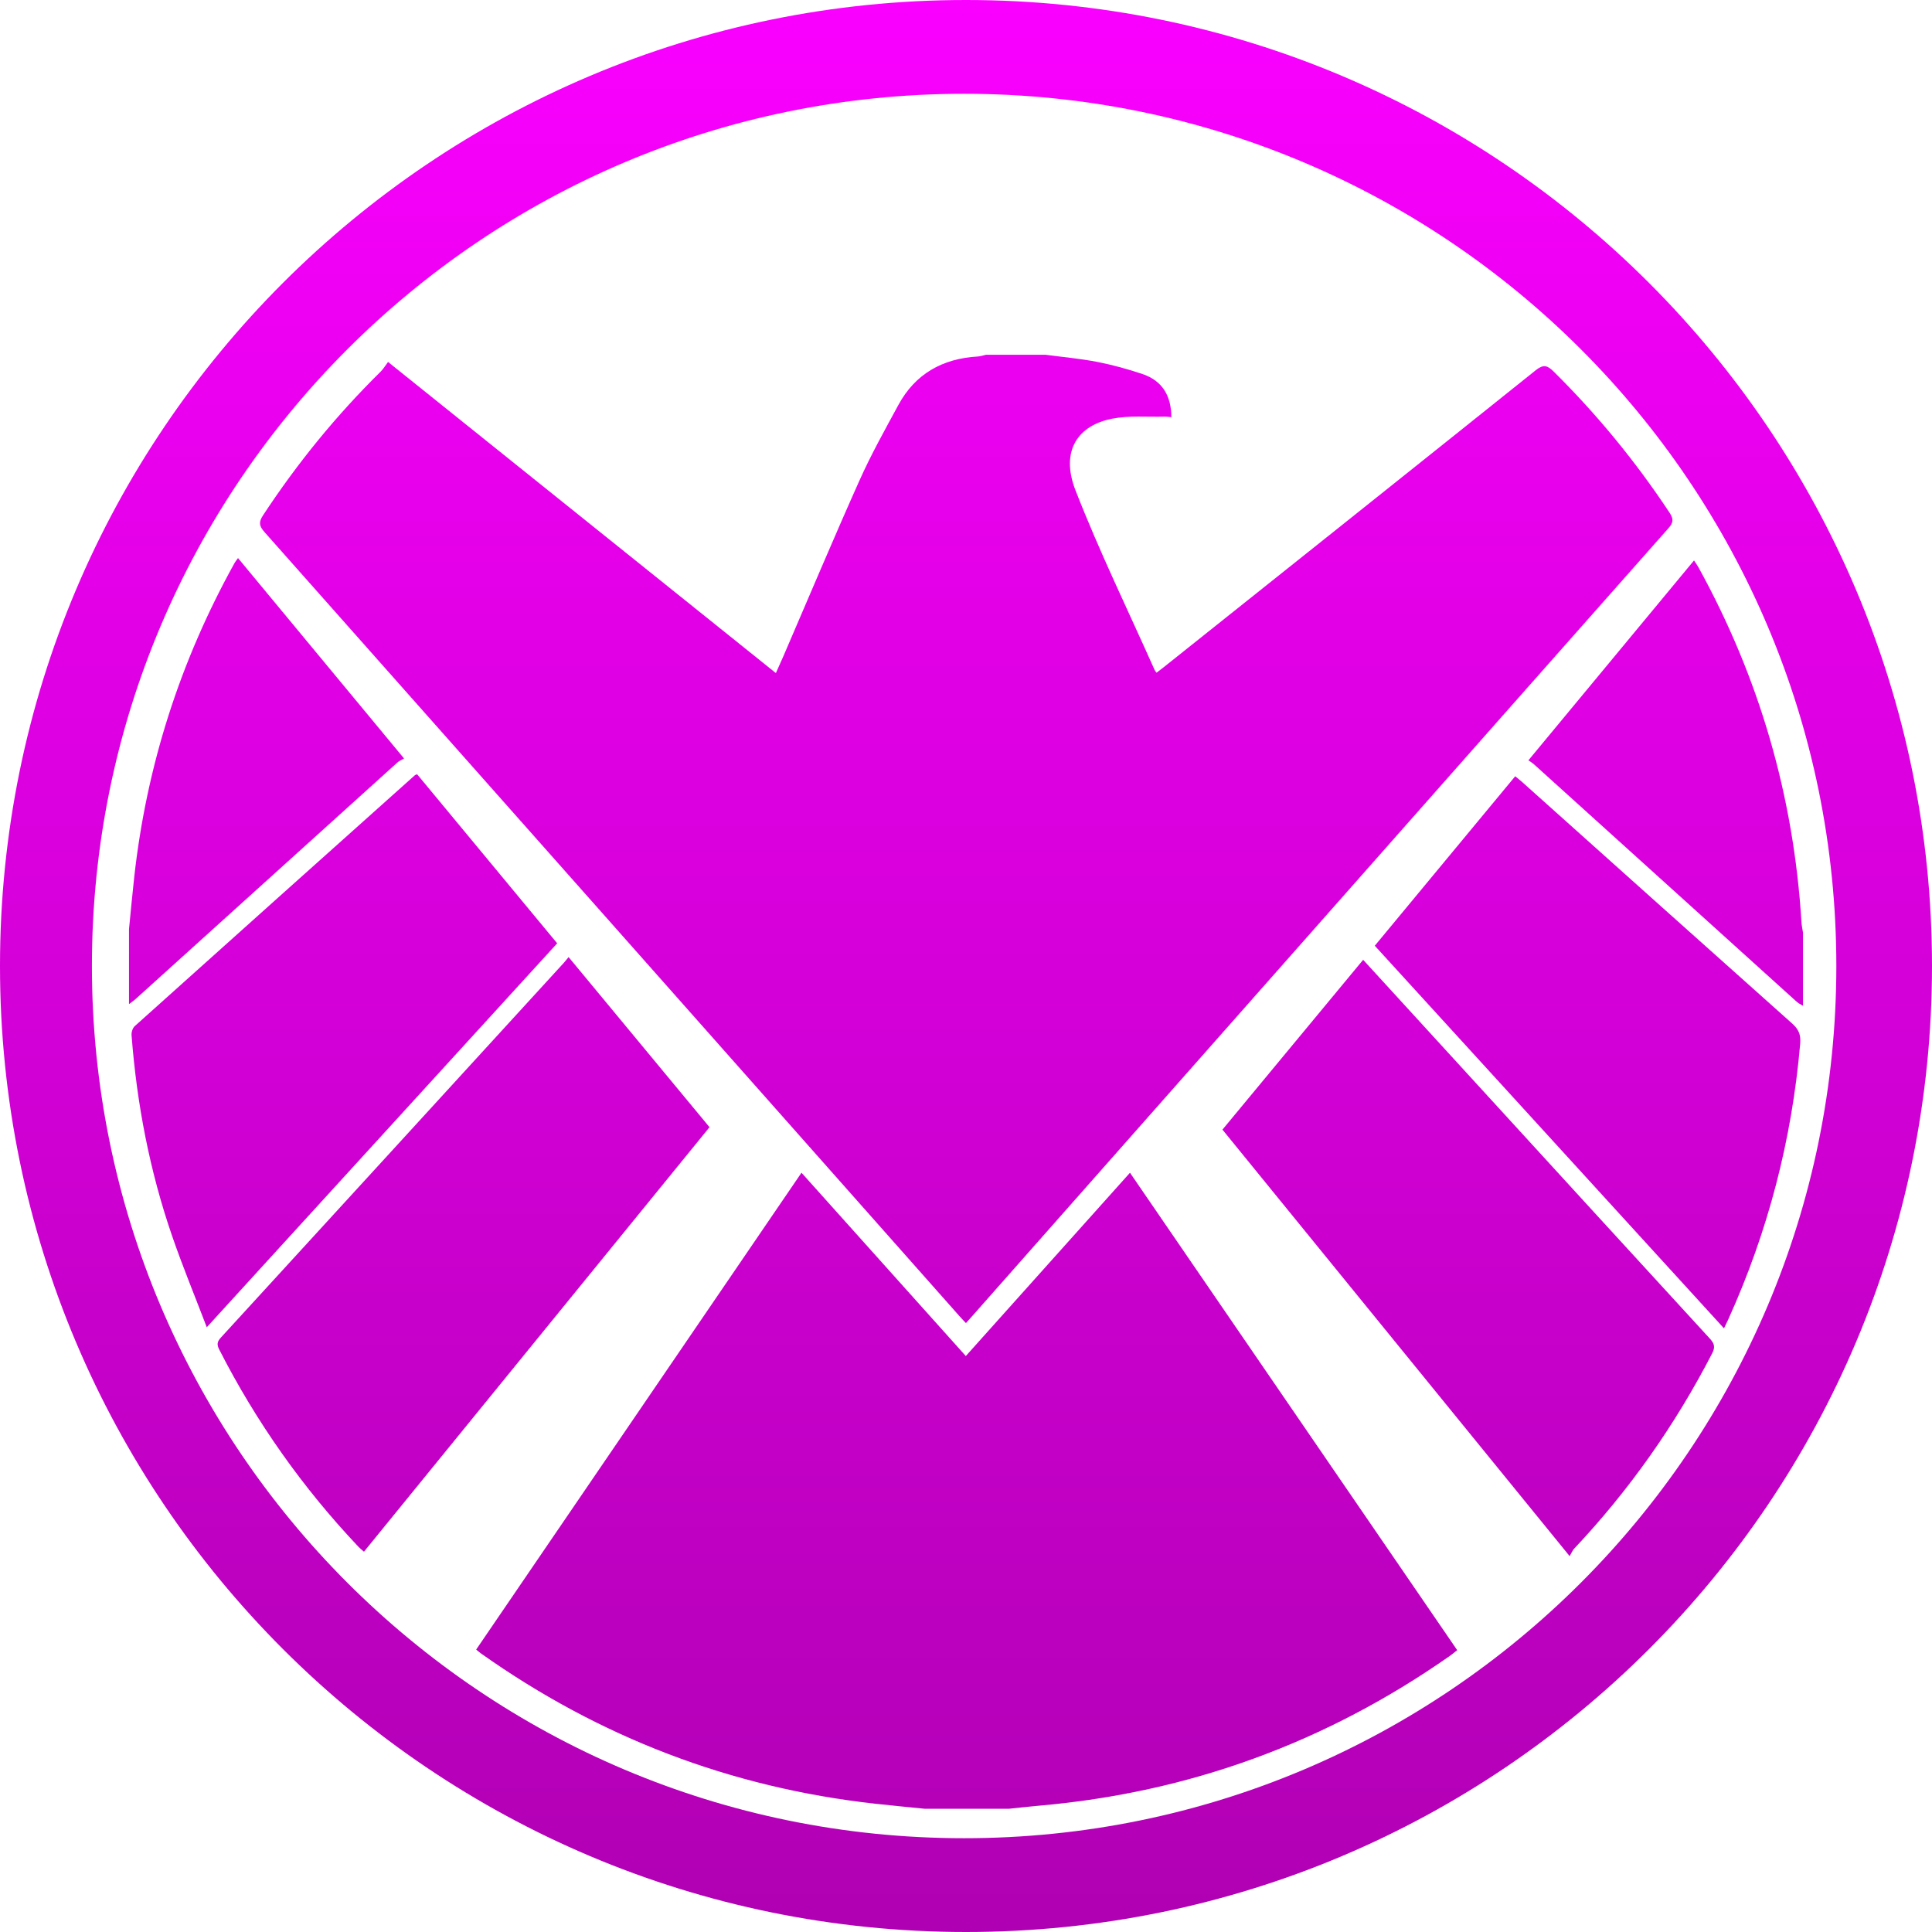
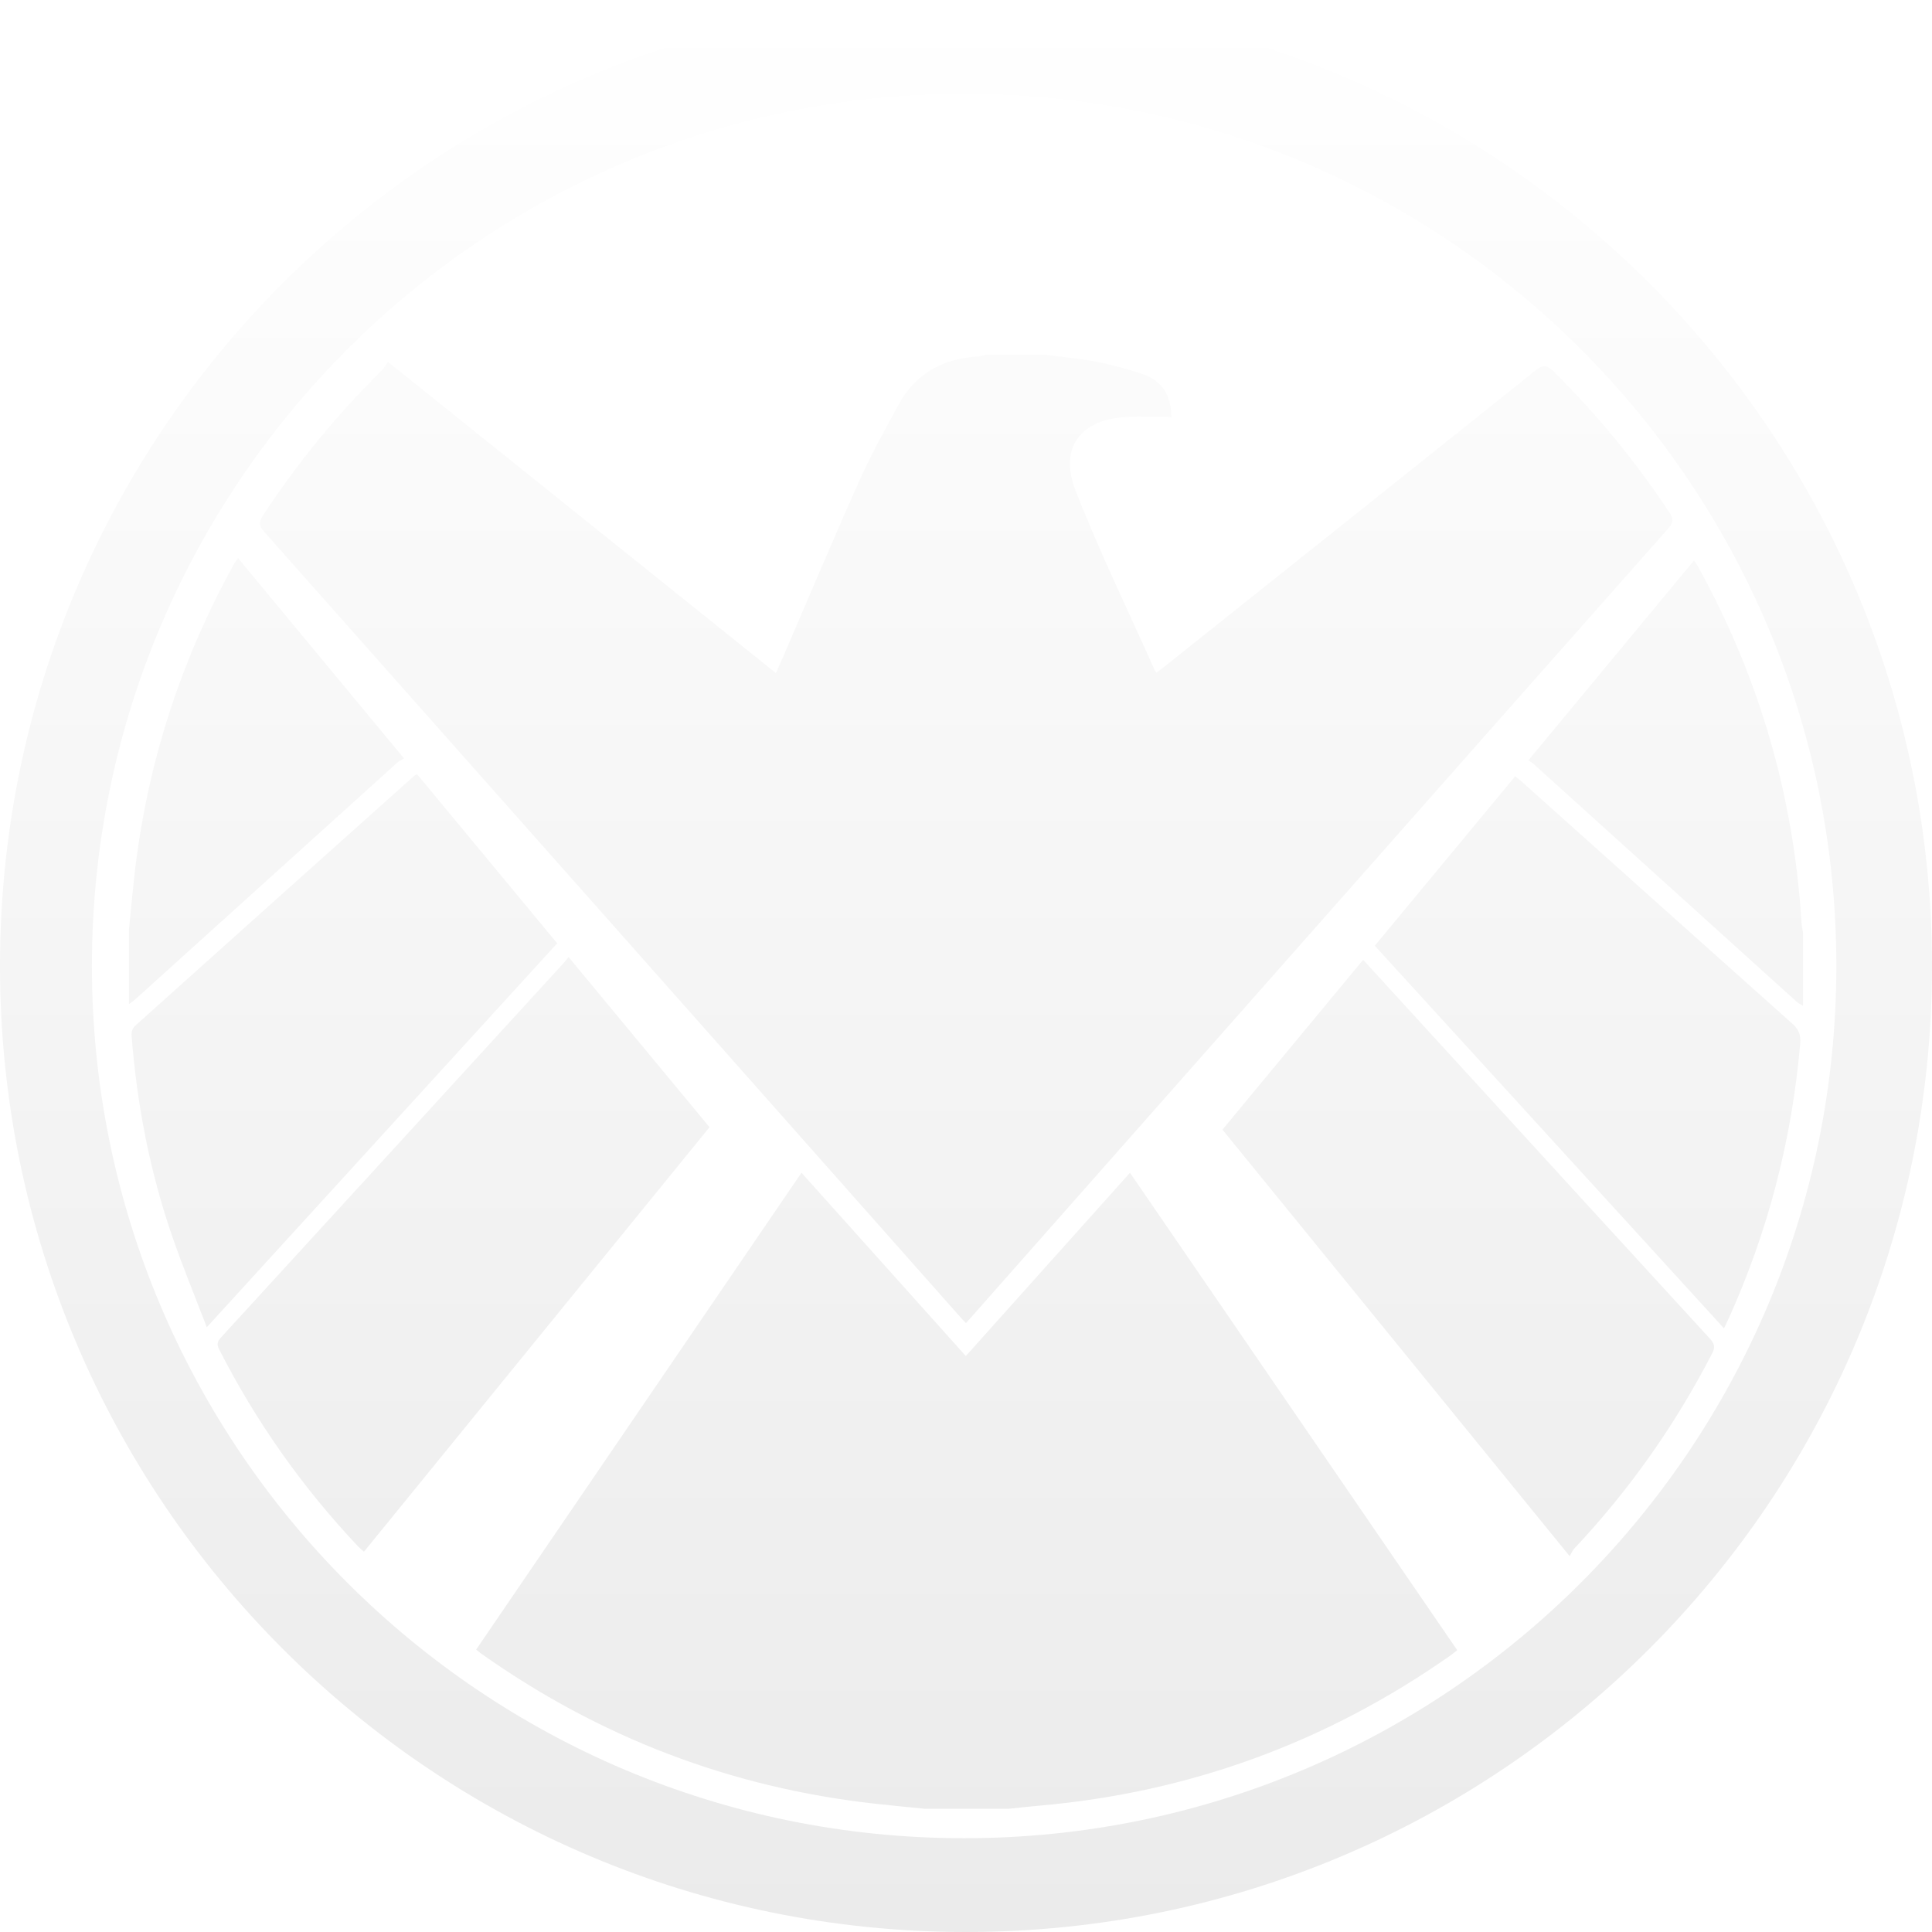
<svg xmlns="http://www.w3.org/2000/svg" width="188" height="188" viewBox="0 0 188 188" fill="none">
-   <path fill-rule="evenodd" clip-rule="evenodd" d="M93.383 128.094C93.568 128.303 93.763 128.502 93.995 128.747C94.24 128.474 94.447 128.248 94.651 128.016C106.459 114.651 118.266 101.286 130.073 87.92C140.831 75.743 151.584 63.562 162.357 51.398C162.836 50.858 162.868 50.504 162.468 49.899C159.176 44.921 155.414 40.337 151.172 36.142C150.573 35.551 150.183 35.433 149.447 36.022C137.407 45.667 125.339 55.277 113.278 64.894C113.038 65.084 112.794 65.267 112.544 65.459C112.454 65.336 112.39 65.274 112.358 65.199C109.766 59.385 106.97 53.65 104.66 47.726C103.141 43.833 104.927 41.376 108.24 40.738C109.877 40.422 111.608 40.588 113.296 40.544C113.529 40.538 113.763 40.577 113.983 40.594C113.974 38.496 113.092 37.045 111.177 36.399C109.735 35.913 108.255 35.505 106.763 35.215C105.102 34.893 103.408 34.744 101.728 34.52C99.804 34.52 97.879 34.52 95.954 34.52C95.683 34.579 95.414 34.675 95.142 34.691C91.717 34.892 89.062 36.371 87.409 39.426C86.104 41.837 84.759 44.237 83.642 46.736C81.1 52.417 78.689 58.156 76.223 63.871C76 64.388 75.766 64.899 75.499 65.496C62.937 55.419 50.432 45.386 37.761 35.221C37.489 35.581 37.3 35.91 37.039 36.166C32.726 40.413 28.927 45.077 25.602 50.136C25.162 50.804 25.203 51.173 25.731 51.769C48.294 77.2 70.837 102.649 93.383 128.094Z" fill="url(#paint0_linear)" />
-   <path fill-rule="evenodd" clip-rule="evenodd" d="M93.982 131.954C88.636 125.99 83.342 120.085 77.992 114.116C67.394 129.649 56.875 145.068 46.336 160.516C46.52 160.667 46.641 160.78 46.776 160.875C58.303 169.046 71.078 173.947 85.126 175.513C86.752 175.695 88.38 175.846 90.008 176.01C92.726 176.01 95.444 176.01 98.162 176.01C99.143 175.909 100.123 175.794 101.105 175.709C115.758 174.432 129.091 169.543 141.13 161.101C141.35 160.946 141.554 160.767 141.798 160.574C131.174 145.075 120.591 129.633 109.957 114.118C104.604 120.095 99.322 125.992 93.982 131.954Z" fill="url(#paint1_linear)" />
-   <path fill-rule="evenodd" clip-rule="evenodd" d="M38.658 74.209C38.842 74.043 39.086 73.945 39.317 73.805C33.839 67.194 28.522 60.775 23.161 54.305C23.014 54.512 22.907 54.638 22.828 54.78C17.536 64.321 14.263 74.508 13.061 85.355C12.874 87.036 12.722 88.721 12.554 90.403C12.554 92.838 12.554 95.273 12.554 97.707C12.777 97.536 13.014 97.38 13.222 97.191C21.701 89.531 30.177 81.867 38.658 74.209Z" fill="url(#paint2_linear)" />
-   <path fill-rule="evenodd" clip-rule="evenodd" d="M175.299 89.753C174.546 77.476 171.2 65.952 165.261 55.182C165.148 54.978 165.007 54.789 164.842 54.536C159.456 61.036 154.14 67.454 148.727 73.986C148.945 74.14 149.118 74.239 149.263 74.37C157.783 82.07 166.301 89.772 174.823 97.47C175.005 97.634 175.237 97.742 175.446 97.877C175.446 95.498 175.446 93.121 175.446 90.743C175.396 90.413 175.32 90.085 175.299 89.753Z" fill="url(#paint3_linear)" />
-   <path fill-rule="evenodd" clip-rule="evenodd" d="M55.329 93.131C55.114 93.392 54.994 93.55 54.861 93.696C43.742 105.853 32.624 118.011 21.493 130.158C21.128 130.556 21.086 130.84 21.334 131.325C24.937 138.382 29.46 144.786 34.904 150.54C35.05 150.695 35.224 150.824 35.417 150.994C46.642 137.205 57.825 123.467 69.043 109.686C64.483 104.182 59.957 98.718 55.329 93.131Z" fill="url(#paint4_linear)" />
-   <path fill-rule="evenodd" clip-rule="evenodd" d="M143.565 105.334C139.957 101.389 136.349 97.444 132.646 93.397C128.041 98.956 123.503 104.433 118.955 109.923C130.204 123.741 141.382 137.474 152.741 151.427C152.915 151.134 153.01 150.88 153.181 150.698C158.551 144.997 163.012 138.659 166.606 131.7C166.929 131.074 166.82 130.735 166.378 130.252C158.762 121.956 151.167 113.643 143.565 105.334Z" fill="url(#paint5_linear)" />
-   <path fill-rule="evenodd" clip-rule="evenodd" d="M40.589 75.341C40.47 75.392 40.41 75.401 40.373 75.435C31.279 83.57 22.185 91.703 13.108 99.856C12.903 100.041 12.779 100.446 12.802 100.735C13.313 107.424 14.572 113.971 16.763 120.315C17.767 123.222 18.943 126.069 20.121 129.154C31.616 116.558 42.906 104.188 54.219 91.793C49.633 86.257 45.105 80.791 40.589 75.341Z" fill="url(#paint6_linear)" />
-   <path fill-rule="evenodd" clip-rule="evenodd" d="M174.396 99.6C165.628 91.784 156.883 83.942 148.131 76.109C147.927 75.926 147.709 75.757 147.443 75.537C142.879 81.046 138.351 86.511 133.779 92.029C145.094 104.426 156.383 116.795 167.759 129.26C167.951 128.859 168.075 128.61 168.191 128.356C172.051 119.819 174.37 110.886 175.175 101.549C175.249 100.686 175.025 100.161 174.396 99.6Z" fill="url(#paint7_linear)" />
-   <path fill-rule="evenodd" clip-rule="evenodd" d="M94 0C42.085 0 0 42.085 0 94C0 145.915 42.085 188 94 188C145.915 188 188 145.915 188 94C188 42.085 145.915 0 94 0ZM93.817 178.874C46.943 178.874 8.944 140.874 8.944 94C8.944 47.125 46.943 9.126 93.817 9.126C140.692 9.126 178.691 47.125 178.691 94C178.691 140.874 140.692 178.874 93.817 178.874Z" fill="url(#paint8_linear)" />
+   <path fill-rule="evenodd" clip-rule="evenodd" d="M93.383 128.094C93.568 128.303 93.763 128.502 93.995 128.747C94.24 128.474 94.447 128.248 94.651 128.016C106.459 114.651 118.266 101.286 130.073 87.92C140.831 75.743 151.584 63.562 162.357 51.398C162.836 50.858 162.868 50.504 162.468 49.899C159.176 44.921 155.414 40.337 151.172 36.142C150.573 35.551 150.183 35.433 149.447 36.022C137.407 45.667 125.339 55.277 113.278 64.894C113.038 65.084 112.794 65.267 112.544 65.459C112.454 65.336 112.39 65.274 112.358 65.199C109.766 59.385 106.97 53.65 104.66 47.726C103.141 43.833 104.927 41.376 108.24 40.738C109.877 40.422 111.608 40.588 113.296 40.544C113.529 40.538 113.763 40.577 113.983 40.594C113.974 38.496 113.092 37.045 111.177 36.399C109.735 35.913 108.255 35.505 106.763 35.215C105.102 34.893 103.408 34.744 101.728 34.52C99.804 34.52 97.879 34.52 95.954 34.52C95.683 34.579 95.414 34.675 95.142 34.691C91.717 34.892 89.062 36.371 87.409 39.426C86.104 41.837 84.759 44.237 83.642 46.736C81.1 52.417 78.689 58.156 76.223 63.871C76 64.388 75.766 64.899 75.499 65.496C62.937 55.419 50.432 45.386 37.761 35.221C37.489 35.581 37.3 35.91 37.039 36.166C32.726 40.413 28.927 45.077 25.602 50.136C25.162 50.804 25.203 51.173 25.731 51.769C48.294 77.2 70.837 102.649 93.383 128.094Z" fill="url(#paint0_linear_237:4)" />
+   <path fill-rule="evenodd" clip-rule="evenodd" d="M93.982 131.954C88.636 125.99 83.342 120.085 77.992 114.116C67.394 129.649 56.875 145.068 46.336 160.516C46.52 160.667 46.641 160.78 46.776 160.875C58.303 169.046 71.078 173.947 85.126 175.513C86.752 175.695 88.38 175.846 90.008 176.01C92.726 176.01 95.444 176.01 98.162 176.01C99.143 175.909 100.123 175.794 101.105 175.709C115.758 174.432 129.091 169.543 141.13 161.101C141.35 160.946 141.554 160.767 141.798 160.574C131.174 145.075 120.591 129.633 109.957 114.118C104.604 120.095 99.322 125.992 93.982 131.954Z" fill="url(#paint1_linear_237:4)" />
+   <path fill-rule="evenodd" clip-rule="evenodd" d="M38.658 74.209C38.842 74.043 39.086 73.945 39.317 73.805C33.839 67.194 28.522 60.775 23.161 54.305C23.014 54.512 22.907 54.638 22.828 54.78C17.536 64.321 14.263 74.508 13.061 85.355C12.874 87.036 12.722 88.721 12.554 90.403C12.554 92.838 12.554 95.273 12.554 97.707C12.777 97.536 13.014 97.38 13.222 97.191C21.701 89.531 30.177 81.867 38.658 74.209Z" fill="url(#paint2_linear_237:4)" />
+   <path fill-rule="evenodd" clip-rule="evenodd" d="M175.299 89.753C174.546 77.476 171.2 65.952 165.261 55.182C165.148 54.978 165.007 54.789 164.842 54.536C159.456 61.036 154.14 67.454 148.727 73.986C148.945 74.14 149.118 74.239 149.263 74.37C157.783 82.07 166.301 89.772 174.823 97.47C175.005 97.634 175.237 97.742 175.446 97.877C175.446 95.498 175.446 93.121 175.446 90.743C175.396 90.413 175.32 90.085 175.299 89.753Z" fill="url(#paint3_linear_237:4)" />
+   <path fill-rule="evenodd" clip-rule="evenodd" d="M55.329 93.131C55.114 93.392 54.994 93.55 54.861 93.696C43.742 105.853 32.624 118.011 21.493 130.158C21.128 130.556 21.086 130.84 21.334 131.325C24.937 138.382 29.46 144.786 34.904 150.54C35.05 150.695 35.224 150.824 35.417 150.994C46.642 137.205 57.825 123.467 69.043 109.686C64.483 104.182 59.957 98.718 55.329 93.131Z" fill="url(#paint4_linear_237:4)" />
+   <path fill-rule="evenodd" clip-rule="evenodd" d="M143.565 105.334C139.957 101.389 136.349 97.444 132.646 93.397C128.041 98.956 123.503 104.433 118.955 109.923C130.204 123.741 141.382 137.474 152.741 151.427C152.915 151.134 153.01 150.88 153.181 150.698C158.551 144.997 163.012 138.659 166.606 131.7C166.929 131.074 166.82 130.735 166.378 130.252C158.762 121.956 151.167 113.643 143.565 105.334Z" fill="url(#paint5_linear_237:4)" />
+   <path fill-rule="evenodd" clip-rule="evenodd" d="M40.589 75.341C40.47 75.392 40.41 75.401 40.373 75.435C31.279 83.57 22.185 91.703 13.108 99.856C12.903 100.041 12.779 100.446 12.802 100.735C13.313 107.424 14.572 113.971 16.763 120.315C17.767 123.222 18.943 126.069 20.121 129.154C31.616 116.558 42.906 104.188 54.219 91.793C49.633 86.257 45.105 80.791 40.589 75.341Z" fill="url(#paint6_linear_237:4)" />
+   <path fill-rule="evenodd" clip-rule="evenodd" d="M174.396 99.6C165.628 91.784 156.883 83.942 148.131 76.109C147.927 75.926 147.709 75.757 147.443 75.537C142.879 81.046 138.351 86.511 133.779 92.029C145.094 104.426 156.383 116.795 167.759 129.26C167.951 128.859 168.075 128.61 168.191 128.356C172.051 119.82 174.37 110.886 175.175 101.549C175.249 100.686 175.025 100.161 174.396 99.6Z" fill="url(#paint7_linear_237:4)" />
+   <path fill-rule="evenodd" clip-rule="evenodd" d="M94 0C42.085 0 0 42.085 0 94C0 145.915 42.085 188 94 188C145.915 188 188 145.915 188 94C188 42.085 145.915 0 94 0ZM93.817 178.874C46.943 178.874 8.944 140.874 8.944 94C8.944 47.125 46.943 9.126 93.817 9.126C140.692 9.126 178.691 47.125 178.691 94C178.691 140.874 140.692 178.874 93.817 178.874Z" fill="url(#paint8_linear_237:4)" />
  <defs>
-     <linearGradient id="paint0_linear" x1="94" y1="0" x2="94" y2="188" gradientUnits="userSpaceOnUse">
-       <stop stop-color="#FA00FF" />
-       <stop offset="1" stop-color="#B000B3" />
+     <linearGradient id="paint0_linear_237:4" x1="94" y1="0" x2="94" y2="188" gradientUnits="userSpaceOnUse">
+       <stop stop-color="white" />
+       <stop offset="1" stop-color="#EBEBEB" />
    </linearGradient>
-     <linearGradient id="paint1_linear" x1="94" y1="0" x2="94" y2="188" gradientUnits="userSpaceOnUse">
-       <stop stop-color="#FA00FF" />
-       <stop offset="1" stop-color="#B000B3" />
+     <linearGradient id="paint1_linear_237:4" x1="94" y1="0" x2="94" y2="188" gradientUnits="userSpaceOnUse">
+       <stop stop-color="white" />
+       <stop offset="1" stop-color="#EBEBEB" />
    </linearGradient>
-     <linearGradient id="paint2_linear" x1="94" y1="0" x2="94" y2="188" gradientUnits="userSpaceOnUse">
-       <stop stop-color="#FA00FF" />
-       <stop offset="1" stop-color="#B000B3" />
+     <linearGradient id="paint2_linear_237:4" x1="94" y1="0" x2="94" y2="188" gradientUnits="userSpaceOnUse">
+       <stop stop-color="white" />
+       <stop offset="1" stop-color="#EBEBEB" />
    </linearGradient>
-     <linearGradient id="paint3_linear" x1="94" y1="0" x2="94" y2="188" gradientUnits="userSpaceOnUse">
-       <stop stop-color="#FA00FF" />
-       <stop offset="1" stop-color="#B000B3" />
+     <linearGradient id="paint3_linear_237:4" x1="94" y1="0" x2="94" y2="188" gradientUnits="userSpaceOnUse">
+       <stop stop-color="white" />
+       <stop offset="1" stop-color="#EBEBEB" />
    </linearGradient>
-     <linearGradient id="paint4_linear" x1="94" y1="0" x2="94" y2="188" gradientUnits="userSpaceOnUse">
-       <stop stop-color="#FA00FF" />
-       <stop offset="1" stop-color="#B000B3" />
+     <linearGradient id="paint4_linear_237:4" x1="94" y1="0" x2="94" y2="188" gradientUnits="userSpaceOnUse">
+       <stop stop-color="white" />
+       <stop offset="1" stop-color="#EBEBEB" />
    </linearGradient>
-     <linearGradient id="paint5_linear" x1="94" y1="0" x2="94" y2="188" gradientUnits="userSpaceOnUse">
-       <stop stop-color="#FA00FF" />
-       <stop offset="1" stop-color="#B000B3" />
+     <linearGradient id="paint5_linear_237:4" x1="94" y1="0" x2="94" y2="188" gradientUnits="userSpaceOnUse">
+       <stop stop-color="white" />
+       <stop offset="1" stop-color="#EBEBEB" />
    </linearGradient>
-     <linearGradient id="paint6_linear" x1="94" y1="0" x2="94" y2="188" gradientUnits="userSpaceOnUse">
-       <stop stop-color="#FA00FF" />
-       <stop offset="1" stop-color="#B000B3" />
+     <linearGradient id="paint6_linear_237:4" x1="94" y1="0" x2="94" y2="188" gradientUnits="userSpaceOnUse">
+       <stop stop-color="white" />
+       <stop offset="1" stop-color="#EBEBEB" />
    </linearGradient>
-     <linearGradient id="paint7_linear" x1="94" y1="0" x2="94" y2="188" gradientUnits="userSpaceOnUse">
-       <stop stop-color="#FA00FF" />
-       <stop offset="1" stop-color="#B000B3" />
+     <linearGradient id="paint7_linear_237:4" x1="94" y1="0" x2="94" y2="188" gradientUnits="userSpaceOnUse">
+       <stop stop-color="white" />
+       <stop offset="1" stop-color="#EBEBEB" />
    </linearGradient>
-     <linearGradient id="paint8_linear" x1="94" y1="0" x2="94" y2="188" gradientUnits="userSpaceOnUse">
-       <stop stop-color="#FA00FF" />
-       <stop offset="1" stop-color="#B000B3" />
+     <linearGradient id="paint8_linear_237:4" x1="94" y1="0" x2="94" y2="188" gradientUnits="userSpaceOnUse">
+       <stop stop-color="white" />
+       <stop offset="1" stop-color="#EBEBEB" />
    </linearGradient>
  </defs>
</svg>
